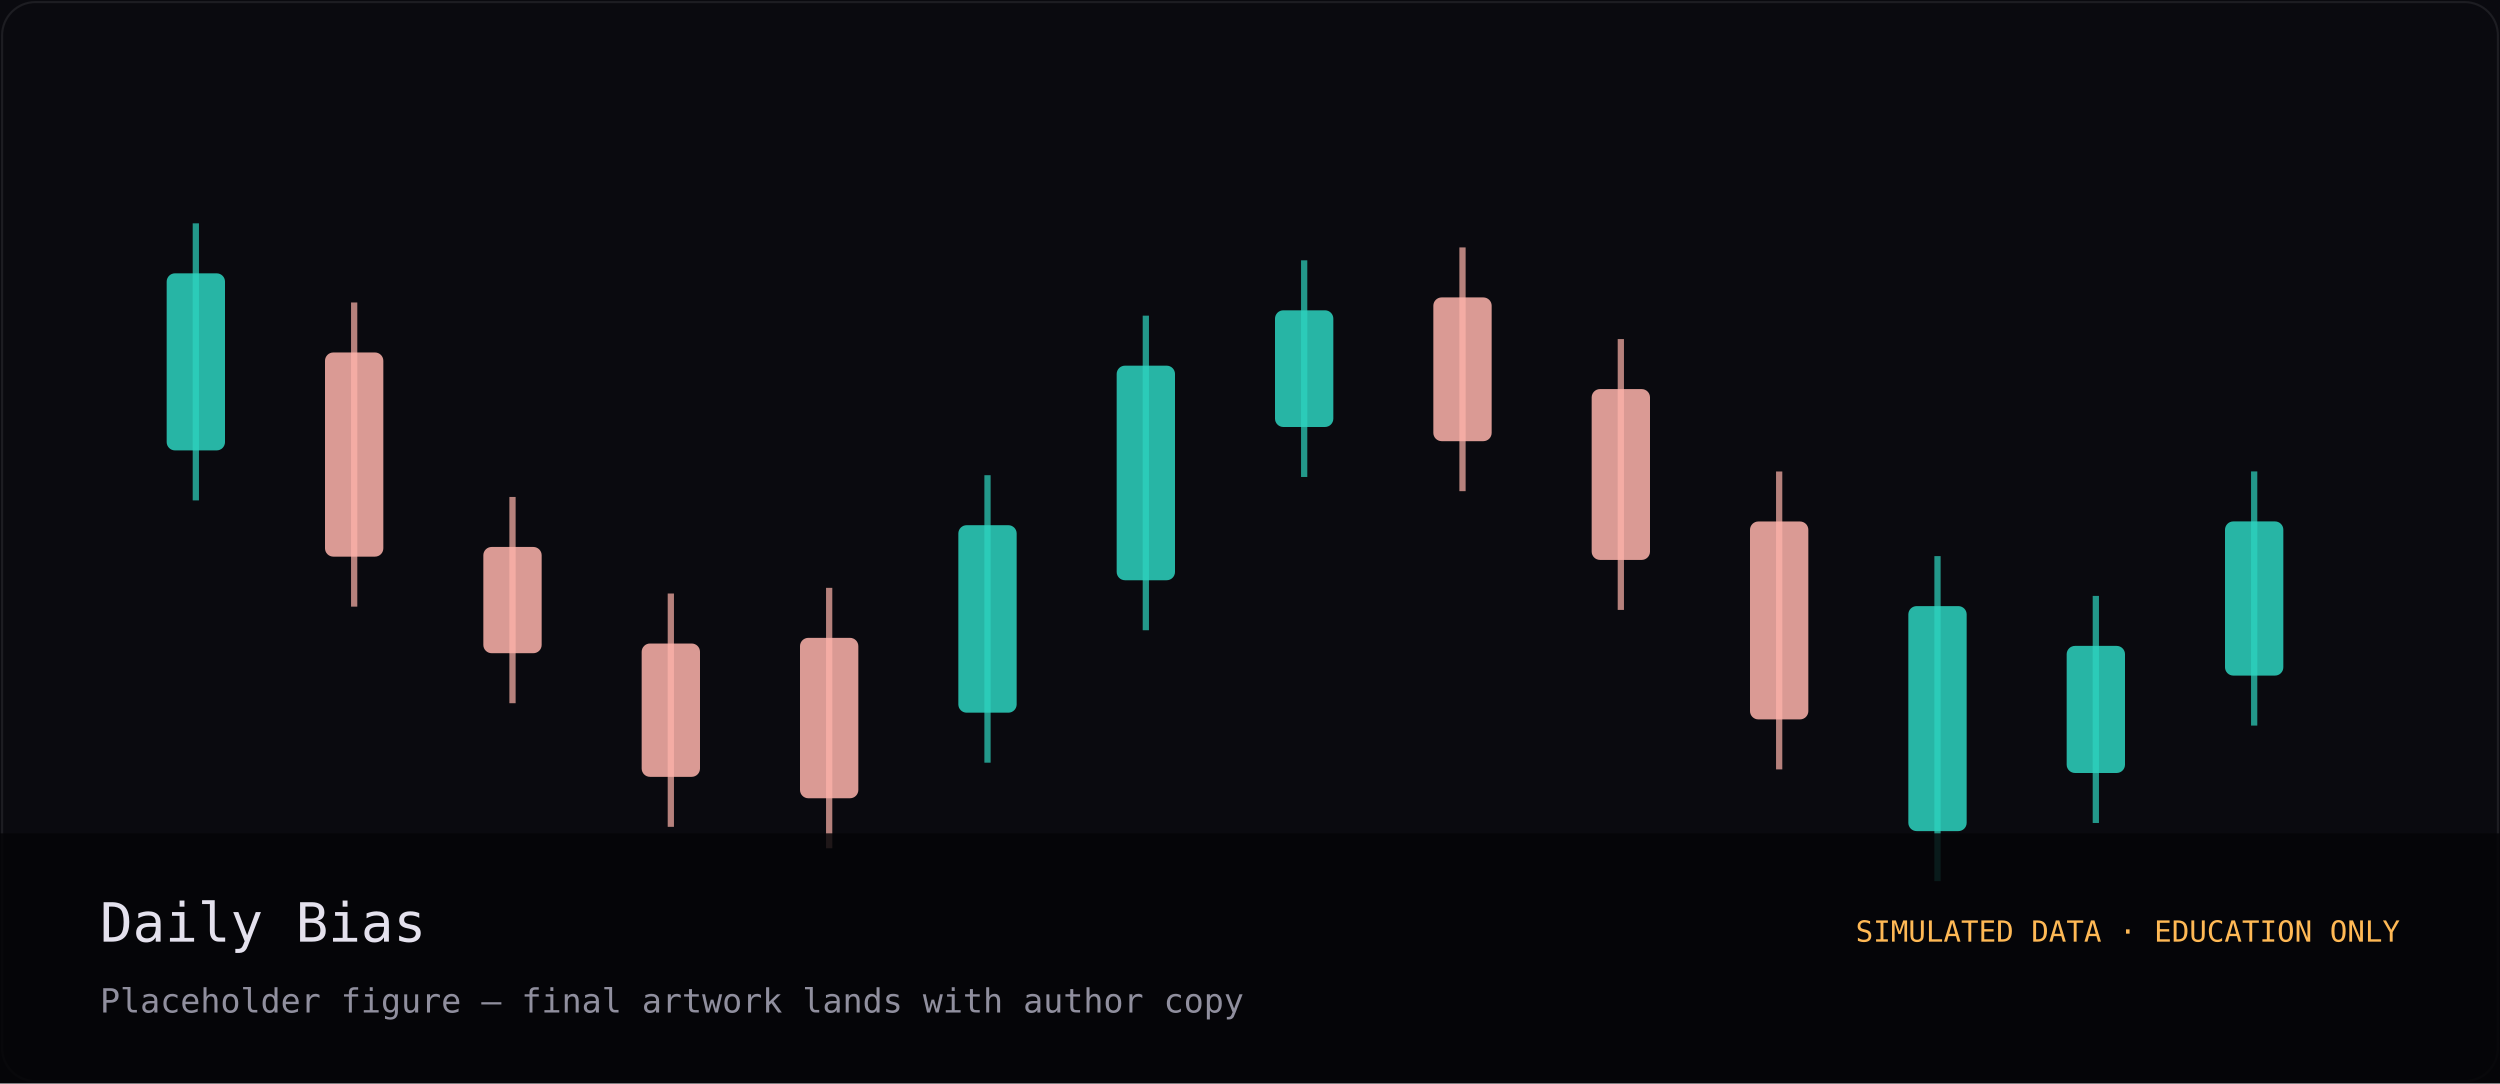
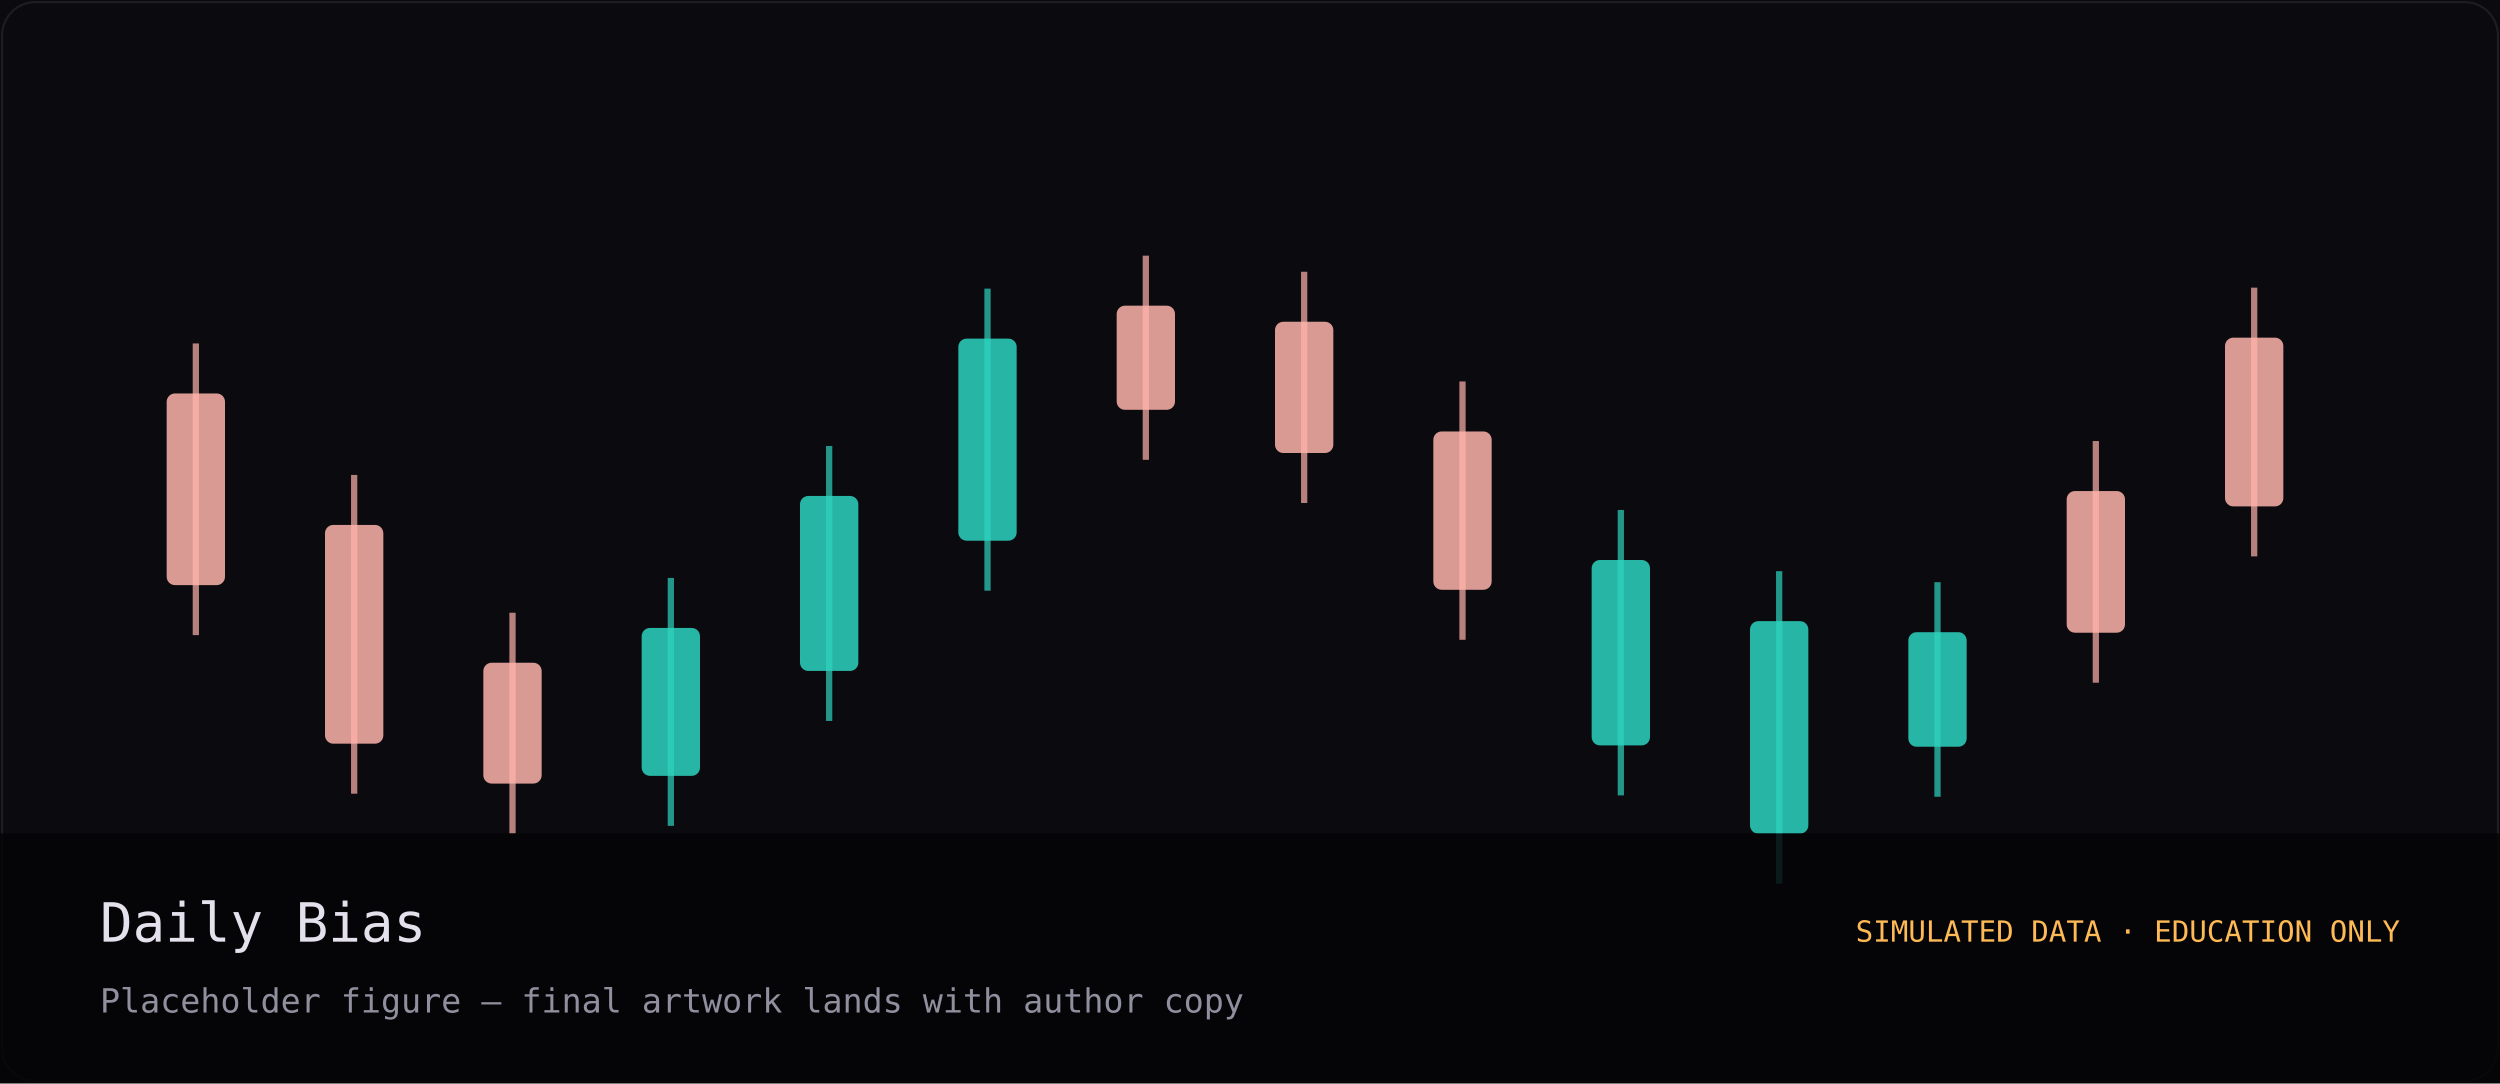
<svg xmlns="http://www.w3.org/2000/svg" width="1200" height="520" viewBox="0 0 1200 520">
  <rect width="1200" height="520" fill="#0A0A0F" />
  <rect x="1" y="1" width="1198" height="518" rx="16" fill="none" stroke="rgba(255,255,255,0.08)" />
-   <line x1="94" y1="107.197" x2="94" y2="240.197" stroke="#2DD4BF" stroke-width="3" opacity="0.7" />
-   <rect x="80" y="131.197" width="28" height="85" rx="4" fill="#2DD4BF" opacity="0.85" />
-   <line x1="170" y1="145.186" x2="170" y2="291.186" stroke="#FFB4AB" stroke-width="3" opacity="0.7" />
-   <rect x="156" y="169.186" width="28" height="98" rx="4" fill="#FFB4AB" opacity="0.85" />
-   <line x1="246" y1="238.539" x2="246" y2="337.539" stroke="#FFB4AB" stroke-width="3" opacity="0.7" />
-   <rect x="232" y="262.539" width="28" height="51" rx="4" fill="#FFB4AB" opacity="0.85" />
-   <line x1="322" y1="284.884" x2="322" y2="396.884" stroke="#FFB4AB" stroke-width="3" opacity="0.7" />
-   <rect x="308" y="308.884" width="28" height="64" rx="4" fill="#FFB4AB" opacity="0.85" />
-   <line x1="398" y1="282.166" x2="398" y2="407.166" stroke="#FFB4AB" stroke-width="3" opacity="0.7" />
-   <rect x="384" y="306.166" width="28" height="77" rx="4" fill="#FFB4AB" opacity="0.85" />
-   <line x1="474" y1="228.091" x2="474" y2="366.091" stroke="#2DD4BF" stroke-width="3" opacity="0.7" />
-   <rect x="460" y="252.091" width="28" height="90" rx="4" fill="#2DD4BF" opacity="0.85" />
-   <line x1="550" y1="151.517" x2="550" y2="302.517" stroke="#2DD4BF" stroke-width="3" opacity="0.7" />
-   <rect x="536" y="175.517" width="28" height="103" rx="4" fill="#2DD4BF" opacity="0.85" />
-   <line x1="626" y1="124.95" x2="626" y2="228.95" stroke="#2DD4BF" stroke-width="3" opacity="0.7" />
-   <rect x="612" y="148.95" width="28" height="56" rx="4" fill="#2DD4BF" opacity="0.85" />
-   <line x1="702" y1="118.76" x2="702" y2="235.76" stroke="#FFB4AB" stroke-width="3" opacity="0.7" />
-   <rect x="688" y="142.76" width="28" height="69" rx="4" fill="#FFB4AB" opacity="0.85" />
-   <line x1="778" y1="162.759" x2="778" y2="292.759" stroke="#FFB4AB" stroke-width="3" opacity="0.7" />
-   <rect x="764" y="186.759" width="28" height="82" rx="4" fill="#FFB4AB" opacity="0.85" />
-   <line x1="854" y1="226.315" x2="854" y2="369.315" stroke="#FFB4AB" stroke-width="3" opacity="0.7" />
-   <rect x="840" y="250.315" width="28" height="95" rx="4" fill="#FFB4AB" opacity="0.85" />
-   <line x1="930" y1="266.933" x2="930" y2="422.933" stroke="#2DD4BF" stroke-width="3" opacity="0.7" />
-   <rect x="916" y="290.933" width="28" height="108" rx="4" fill="#2DD4BF" opacity="0.85" />
-   <line x1="1006" y1="286.031" x2="1006" y2="395.031" stroke="#2DD4BF" stroke-width="3" opacity="0.7" />
-   <rect x="992" y="310.031" width="28" height="61" rx="4" fill="#2DD4BF" opacity="0.85" />
-   <line x1="1082" y1="226.281" x2="1082" y2="348.281" stroke="#2DD4BF" stroke-width="3" opacity="0.7" />
-   <rect x="1068" y="250.281" width="28" height="74" rx="4" fill="#2DD4BF" opacity="0.85" />
+   <line x1="94" y1="164.853" x2="94" y2="304.853" stroke="#FFB4AB" stroke-width="3" opacity="0.7" />
+   <rect x="80" y="188.853" width="28" height="92" rx="4" fill="#FFB4AB" opacity="0.85" />
+   <line x1="170" y1="227.97" x2="170" y2="380.97" stroke="#FFB4AB" stroke-width="3" opacity="0.7" />
+   <rect x="156" y="251.97" width="28" height="105" rx="4" fill="#FFB4AB" opacity="0.85" />
+   <line x1="246" y1="294.113" x2="246" y2="400.113" stroke="#FFB4AB" stroke-width="3" opacity="0.7" />
+   <rect x="232" y="318.113" width="28" height="58" rx="4" fill="#FFB4AB" opacity="0.85" />
+   <line x1="322" y1="277.414" x2="322" y2="396.414" stroke="#2DD4BF" stroke-width="3" opacity="0.7" />
+   <rect x="308" y="301.414" width="28" height="71" rx="4" fill="#2DD4BF" opacity="0.85" />
+   <line x1="398" y1="214.06" x2="398" y2="346.06" stroke="#2DD4BF" stroke-width="3" opacity="0.7" />
+   <rect x="384" y="238.06" width="28" height="84" rx="4" fill="#2DD4BF" opacity="0.85" />
+   <line x1="474" y1="138.538" x2="474" y2="283.538" stroke="#2DD4BF" stroke-width="3" opacity="0.7" />
+   <rect x="460" y="162.538" width="28" height="97" rx="4" fill="#2DD4BF" opacity="0.85" />
+   <line x1="550" y1="122.716" x2="550" y2="220.716" stroke="#FFB4AB" stroke-width="3" opacity="0.7" />
+   <rect x="536" y="146.716" width="28" height="50" rx="4" fill="#FFB4AB" opacity="0.85" />
+   <line x1="626" y1="130.445" x2="626" y2="241.445" stroke="#FFB4AB" stroke-width="3" opacity="0.7" />
+   <rect x="612" y="154.445" width="28" height="63" rx="4" fill="#FFB4AB" opacity="0.85" />
+   <line x1="702" y1="183.096" x2="702" y2="307.096" stroke="#FFB4AB" stroke-width="3" opacity="0.7" />
+   <rect x="688" y="207.096" width="28" height="76" rx="4" fill="#FFB4AB" opacity="0.85" />
+   <line x1="778" y1="244.787" x2="778" y2="381.787" stroke="#2DD4BF" stroke-width="3" opacity="0.7" />
+   <rect x="764" y="268.787" width="28" height="89" rx="4" fill="#2DD4BF" opacity="0.85" />
+   <line x1="854" y1="274.155" x2="854" y2="424.155" stroke="#2DD4BF" stroke-width="3" opacity="0.7" />
+   <rect x="840" y="298.155" width="28" height="102" rx="4" fill="#2DD4BF" opacity="0.85" />
+   <line x1="930" y1="279.443" x2="930" y2="382.443" stroke="#2DD4BF" stroke-width="3" opacity="0.7" />
+   <rect x="916" y="303.443" width="28" height="55" rx="4" fill="#2DD4BF" opacity="0.85" />
+   <line x1="1006" y1="211.698" x2="1006" y2="327.698" stroke="#FFB4AB" stroke-width="3" opacity="0.7" />
+   <rect x="992" y="235.698" width="28" height="68" rx="4" fill="#FFB4AB" opacity="0.85" />
+   <line x1="1082" y1="138.07" x2="1082" y2="267.07" stroke="#FFB4AB" stroke-width="3" opacity="0.7" />
+   <rect x="1068" y="162.07" width="28" height="81" rx="4" fill="#FFB4AB" opacity="0.85" />
  <rect x="0" y="400" width="1200" height="120" fill="#050507" opacity="0.85" />
  <text x="48" y="452" font-family="Menlo, monospace" font-size="26" fill="#E4E1ED">Daily Bias</text>
  <text x="48" y="486" font-family="Menlo, monospace" font-size="16" fill="#908F9E">Placeholder figure — final artwork lands with author copy</text>
  <text x="1152" y="452" text-anchor="end" font-family="Menlo, monospace" font-size="14" fill="#FFB955">SIMULATED DATA · EDUCATION ONLY</text>
</svg>
